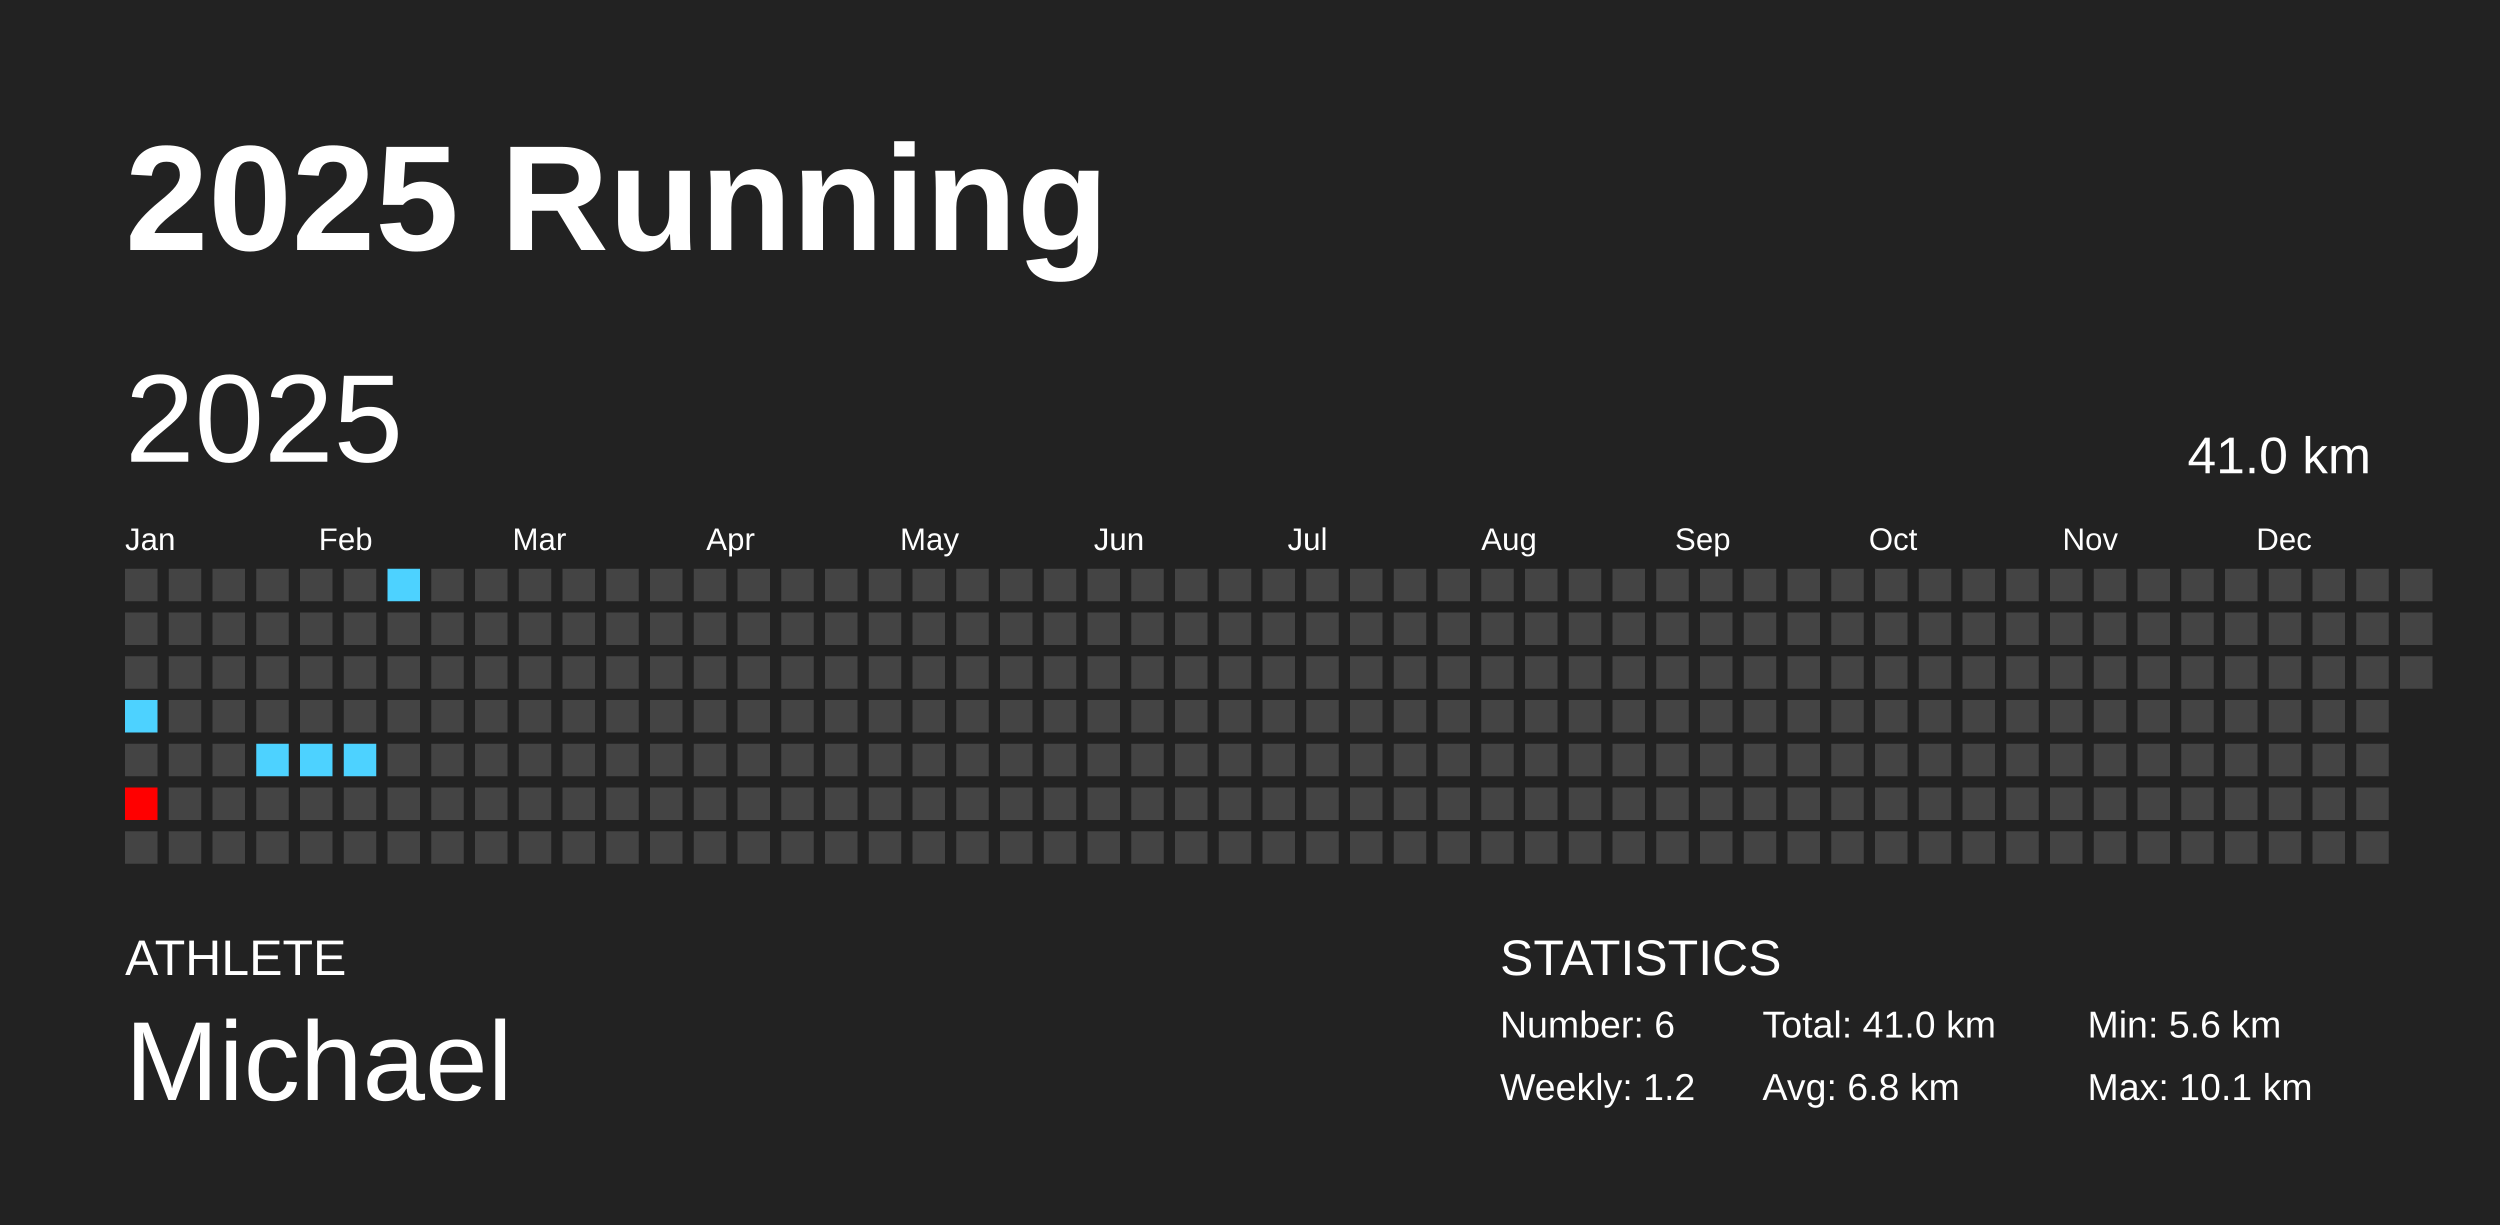
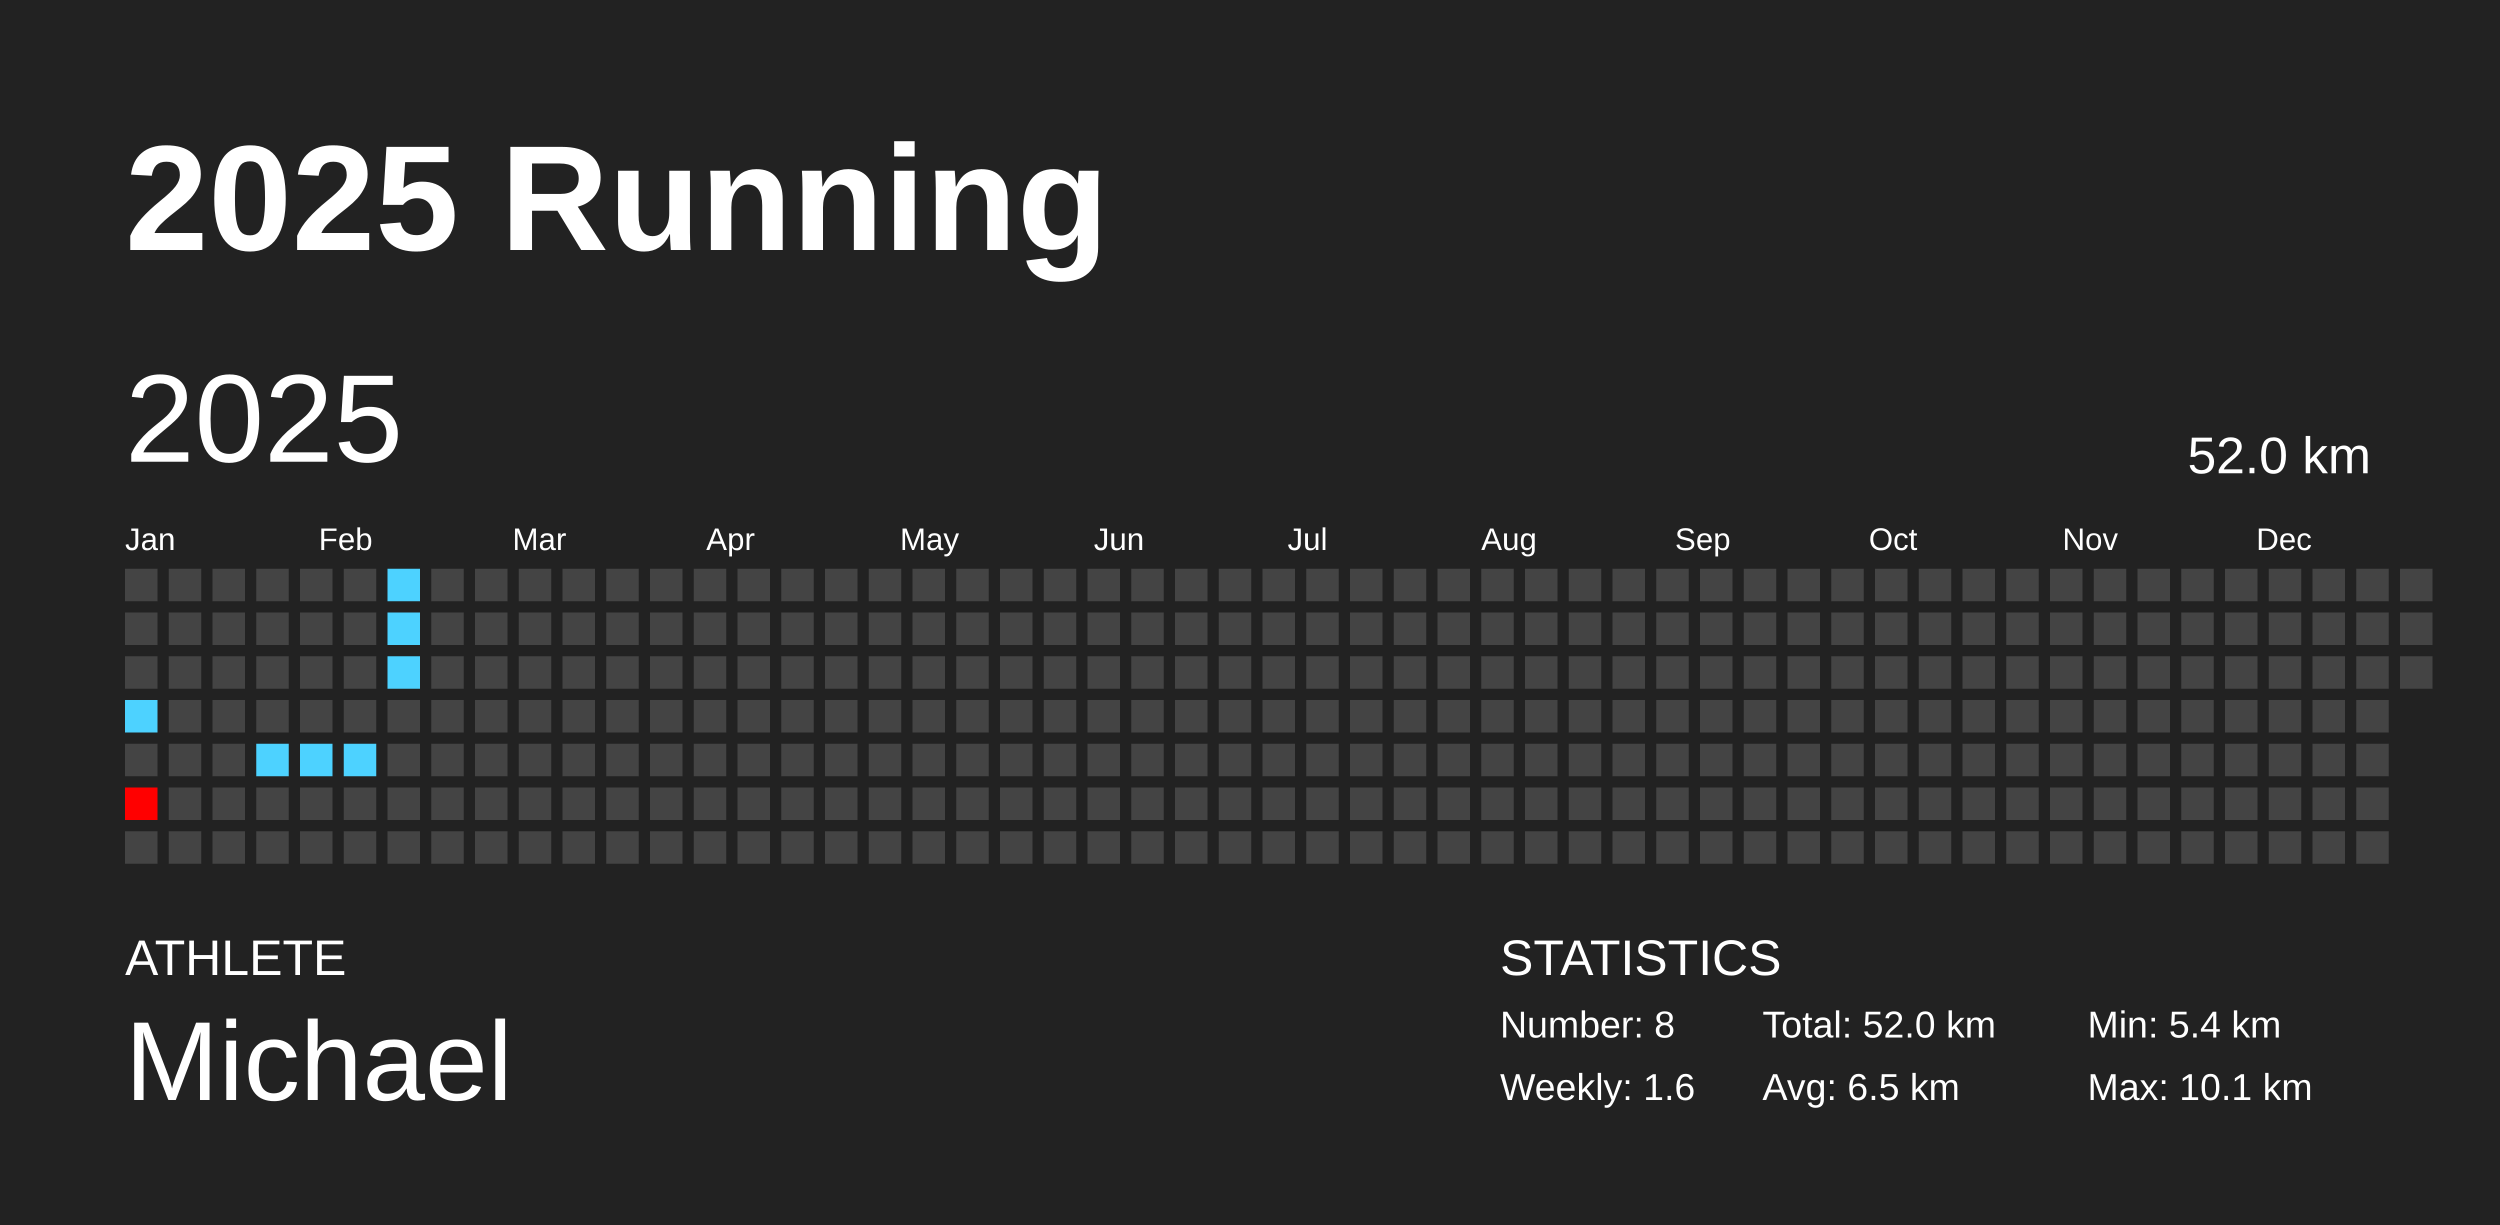
<svg xmlns="http://www.w3.org/2000/svg" baseProfile="full" height="98mm" version="1.1" viewBox="0,0,200,98" width="200mm">
  <defs />
  <rect fill="#222222" height="98" width="200" x="0" y="0" />
  <text fill="#FFFFFF" style="font-size:12px; font-family:Arial; font-weight:bold;" x="10" y="20">2025 Running</text>
  <text fill="#FFFFFF" style="font-size:4px; font-family:Arial" x="10" y="78">ATHLETE</text>
  <text fill="#FFFFFF" style="font-size:9px; font-family:Arial" x="10" y="88">Michael</text>
  <text fill="#FFFFFF" style="font-size:4px; font-family:Arial" x="120" y="78">STATISTICS</text>
-   <text fill="#FFFFFF" style="font-size:3px; font-family:Arial" x="120" y="83">Number: 6</text>
-   <text fill="#FFFFFF" style="font-size:3px; font-family:Arial" x="120" y="88">Weekly: 1.2</text>
-   <text fill="#FFFFFF" style="font-size:3px; font-family:Arial" x="141" y="83">Total: 41.0 km</text>
-   <text fill="#FFFFFF" style="font-size:3px; font-family:Arial" x="141" y="88">Avg: 6.8 km</text>
-   <text fill="#FFFFFF" style="font-size:3px; font-family:Arial" x="167" y="83">Min: 5.6 km</text>
+   <text fill="#FFFFFF" style="font-size:3px; font-family:Arial" x="120" y="83">Number: 8</text>
+   <text fill="#FFFFFF" style="font-size:3px; font-family:Arial" x="120" y="88">Weekly: 1.6</text>
+   <text fill="#FFFFFF" style="font-size:3px; font-family:Arial" x="141" y="83">Total: 52.0 km</text>
+   <text fill="#FFFFFF" style="font-size:3px; font-family:Arial" x="141" y="88">Avg: 6.5 km</text>
+   <text fill="#FFFFFF" style="font-size:3px; font-family:Arial" x="167" y="83">Min: 5.4 km</text>
  <text fill="#FFFFFF" style="font-size:3px; font-family:Arial" x="167" y="88">Max: 10.1 km</text>
  <text dominant-baseline="hanging" fill="#FFFFFF" style="font-size:10.0px; font-family:Arial;" x="10" y="30">2025</text>
-   <text dominant-baseline="hanging" fill="#FFFFFF" style="font-size:4.125px; font-family:Arial;" x="175" y="35">41.0 km</text>
+   <text dominant-baseline="hanging" fill="#FFFFFF" style="font-size:4.125px; font-family:Arial;" x="175" y="35">52.0 km</text>
  <text fill="#FFFFFF" style="font-size:2.5px; font-family:Arial" x="10.0" y="44">Jan</text>
  <text fill="#FFFFFF" style="font-size:2.5px; font-family:Arial" x="25.5" y="44">Feb</text>
  <text fill="#FFFFFF" style="font-size:2.5px; font-family:Arial" x="41.0" y="44">Mar</text>
  <text fill="#FFFFFF" style="font-size:2.5px; font-family:Arial" x="56.5" y="44">Apr</text>
  <text fill="#FFFFFF" style="font-size:2.5px; font-family:Arial" x="72.0" y="44">May</text>
  <text fill="#FFFFFF" style="font-size:2.5px; font-family:Arial" x="87.5" y="44">Jun</text>
  <text fill="#FFFFFF" style="font-size:2.5px; font-family:Arial" x="103.0" y="44">Jul</text>
  <text fill="#FFFFFF" style="font-size:2.5px; font-family:Arial" x="118.5" y="44">Aug</text>
  <text fill="#FFFFFF" style="font-size:2.5px; font-family:Arial" x="134.0" y="44">Sep</text>
  <text fill="#FFFFFF" style="font-size:2.5px; font-family:Arial" x="149.5" y="44">Oct</text>
  <text fill="#FFFFFF" style="font-size:2.5px; font-family:Arial" x="165.0" y="44">Nov</text>
  <text fill="#FFFFFF" style="font-size:2.5px; font-family:Arial" x="180.5" y="44">Dec</text>
  <rect fill="#444444" height="2.6" width="2.6" x="10.0" y="45.5" />
  <rect fill="#444444" height="2.6" width="2.6" x="10.0" y="49.0" />
  <rect fill="#444444" height="2.6" width="2.6" x="10.0" y="52.5" />
  <rect fill="#4dd2ff" height="2.6" width="2.6" x="10.0" y="56.0" />
  <rect fill="#444444" height="2.6" width="2.6" x="10.0" y="59.5" />
  <rect fill="#ff0000" height="2.6" width="2.6" x="10.0" y="63.0" />
  <rect fill="#444444" height="2.6" width="2.6" x="10.0" y="66.5" />
  <rect fill="#444444" height="2.6" width="2.6" x="13.5" y="45.5" />
  <rect fill="#444444" height="2.6" width="2.6" x="13.5" y="49.0" />
  <rect fill="#444444" height="2.6" width="2.6" x="13.5" y="52.5" />
  <rect fill="#444444" height="2.6" width="2.6" x="13.5" y="56.0" />
  <rect fill="#444444" height="2.6" width="2.6" x="13.5" y="59.5" />
  <rect fill="#444444" height="2.6" width="2.6" x="13.5" y="63.0" />
  <rect fill="#444444" height="2.6" width="2.6" x="13.5" y="66.5" />
  <rect fill="#444444" height="2.6" width="2.6" x="17.0" y="45.5" />
  <rect fill="#444444" height="2.6" width="2.6" x="17.0" y="49.0" />
  <rect fill="#444444" height="2.6" width="2.6" x="17.0" y="52.5" />
  <rect fill="#444444" height="2.6" width="2.6" x="17.0" y="56.0" />
  <rect fill="#444444" height="2.6" width="2.6" x="17.0" y="59.5" />
  <rect fill="#444444" height="2.6" width="2.6" x="17.0" y="63.0" />
  <rect fill="#444444" height="2.6" width="2.6" x="17.0" y="66.5" />
  <rect fill="#444444" height="2.6" width="2.6" x="20.5" y="45.5" />
  <rect fill="#444444" height="2.6" width="2.6" x="20.5" y="49.0" />
  <rect fill="#444444" height="2.6" width="2.6" x="20.5" y="52.5" />
  <rect fill="#444444" height="2.6" width="2.6" x="20.5" y="56.0" />
  <rect fill="#4dd2ff" height="2.6" width="2.6" x="20.5" y="59.5" />
  <rect fill="#444444" height="2.6" width="2.6" x="20.5" y="63.0" />
  <rect fill="#444444" height="2.6" width="2.6" x="20.5" y="66.5" />
  <rect fill="#444444" height="2.6" width="2.6" x="24.0" y="45.5" />
  <rect fill="#444444" height="2.6" width="2.6" x="24.0" y="49.0" />
  <rect fill="#444444" height="2.6" width="2.6" x="24.0" y="52.5" />
  <rect fill="#444444" height="2.6" width="2.6" x="24.0" y="56.0" />
  <rect fill="#4dd2ff" height="2.6" width="2.6" x="24.0" y="59.5" />
  <rect fill="#444444" height="2.6" width="2.6" x="24.0" y="63.0" />
  <rect fill="#444444" height="2.6" width="2.6" x="24.0" y="66.5" />
  <rect fill="#444444" height="2.6" width="2.6" x="27.5" y="45.5" />
  <rect fill="#444444" height="2.6" width="2.6" x="27.5" y="49.0" />
  <rect fill="#444444" height="2.6" width="2.6" x="27.5" y="52.5" />
  <rect fill="#444444" height="2.6" width="2.6" x="27.5" y="56.0" />
  <rect fill="#4dd2ff" height="2.6" width="2.6" x="27.5" y="59.5" />
  <rect fill="#444444" height="2.6" width="2.6" x="27.5" y="63.0" />
  <rect fill="#444444" height="2.6" width="2.6" x="27.5" y="66.5" />
  <rect fill="#4dd2ff" height="2.6" width="2.6" x="31.0" y="45.5" />
-   <rect fill="#444444" height="2.6" width="2.6" x="31.0" y="49.0" />
-   <rect fill="#444444" height="2.6" width="2.6" x="31.0" y="52.5" />
+   <rect fill="#4dd2ff" height="2.6" width="2.6" x="31.0" y="49.0" />
+   <rect fill="#4dd2ff" height="2.6" width="2.6" x="31.0" y="52.5" />
  <rect fill="#444444" height="2.6" width="2.6" x="31.0" y="56.0" />
  <rect fill="#444444" height="2.6" width="2.6" x="31.0" y="59.5" />
  <rect fill="#444444" height="2.6" width="2.6" x="31.0" y="63.0" />
  <rect fill="#444444" height="2.6" width="2.6" x="31.0" y="66.5" />
  <rect fill="#444444" height="2.6" width="2.6" x="34.5" y="45.5" />
  <rect fill="#444444" height="2.6" width="2.6" x="34.5" y="49.0" />
  <rect fill="#444444" height="2.6" width="2.6" x="34.5" y="52.5" />
  <rect fill="#444444" height="2.6" width="2.6" x="34.5" y="56.0" />
  <rect fill="#444444" height="2.6" width="2.6" x="34.5" y="59.5" />
  <rect fill="#444444" height="2.6" width="2.6" x="34.5" y="63.0" />
  <rect fill="#444444" height="2.6" width="2.6" x="34.5" y="66.5" />
  <rect fill="#444444" height="2.6" width="2.6" x="38.0" y="45.5" />
  <rect fill="#444444" height="2.6" width="2.6" x="38.0" y="49.0" />
  <rect fill="#444444" height="2.6" width="2.6" x="38.0" y="52.5" />
  <rect fill="#444444" height="2.6" width="2.6" x="38.0" y="56.0" />
  <rect fill="#444444" height="2.6" width="2.6" x="38.0" y="59.5" />
  <rect fill="#444444" height="2.6" width="2.6" x="38.0" y="63.0" />
  <rect fill="#444444" height="2.6" width="2.6" x="38.0" y="66.5" />
  <rect fill="#444444" height="2.6" width="2.6" x="41.5" y="45.5" />
  <rect fill="#444444" height="2.6" width="2.6" x="41.5" y="49.0" />
  <rect fill="#444444" height="2.6" width="2.6" x="41.5" y="52.5" />
  <rect fill="#444444" height="2.6" width="2.6" x="41.5" y="56.0" />
  <rect fill="#444444" height="2.6" width="2.6" x="41.5" y="59.5" />
  <rect fill="#444444" height="2.6" width="2.6" x="41.5" y="63.0" />
  <rect fill="#444444" height="2.6" width="2.6" x="41.5" y="66.5" />
  <rect fill="#444444" height="2.6" width="2.6" x="45.0" y="45.5" />
  <rect fill="#444444" height="2.6" width="2.6" x="45.0" y="49.0" />
  <rect fill="#444444" height="2.6" width="2.6" x="45.0" y="52.5" />
  <rect fill="#444444" height="2.6" width="2.6" x="45.0" y="56.0" />
  <rect fill="#444444" height="2.6" width="2.6" x="45.0" y="59.5" />
  <rect fill="#444444" height="2.6" width="2.6" x="45.0" y="63.0" />
  <rect fill="#444444" height="2.6" width="2.6" x="45.0" y="66.5" />
  <rect fill="#444444" height="2.6" width="2.6" x="48.5" y="45.5" />
  <rect fill="#444444" height="2.6" width="2.6" x="48.5" y="49.0" />
  <rect fill="#444444" height="2.6" width="2.6" x="48.5" y="52.5" />
  <rect fill="#444444" height="2.6" width="2.6" x="48.5" y="56.0" />
  <rect fill="#444444" height="2.6" width="2.6" x="48.5" y="59.5" />
  <rect fill="#444444" height="2.6" width="2.6" x="48.5" y="63.0" />
  <rect fill="#444444" height="2.6" width="2.6" x="48.5" y="66.5" />
  <rect fill="#444444" height="2.6" width="2.6" x="52.0" y="45.5" />
  <rect fill="#444444" height="2.6" width="2.6" x="52.0" y="49.0" />
  <rect fill="#444444" height="2.6" width="2.6" x="52.0" y="52.5" />
  <rect fill="#444444" height="2.6" width="2.6" x="52.0" y="56.0" />
  <rect fill="#444444" height="2.6" width="2.6" x="52.0" y="59.5" />
  <rect fill="#444444" height="2.6" width="2.6" x="52.0" y="63.0" />
  <rect fill="#444444" height="2.6" width="2.6" x="52.0" y="66.5" />
  <rect fill="#444444" height="2.6" width="2.6" x="55.5" y="45.5" />
  <rect fill="#444444" height="2.6" width="2.6" x="55.5" y="49.0" />
  <rect fill="#444444" height="2.6" width="2.6" x="55.5" y="52.5" />
  <rect fill="#444444" height="2.6" width="2.6" x="55.5" y="56.0" />
  <rect fill="#444444" height="2.6" width="2.6" x="55.5" y="59.5" />
  <rect fill="#444444" height="2.6" width="2.6" x="55.5" y="63.0" />
  <rect fill="#444444" height="2.6" width="2.6" x="55.5" y="66.5" />
  <rect fill="#444444" height="2.6" width="2.6" x="59.0" y="45.5" />
  <rect fill="#444444" height="2.6" width="2.6" x="59.0" y="49.0" />
  <rect fill="#444444" height="2.6" width="2.6" x="59.0" y="52.5" />
  <rect fill="#444444" height="2.6" width="2.6" x="59.0" y="56.0" />
  <rect fill="#444444" height="2.6" width="2.6" x="59.0" y="59.5" />
  <rect fill="#444444" height="2.6" width="2.6" x="59.0" y="63.0" />
  <rect fill="#444444" height="2.6" width="2.6" x="59.0" y="66.5" />
  <rect fill="#444444" height="2.6" width="2.6" x="62.5" y="45.5" />
  <rect fill="#444444" height="2.6" width="2.6" x="62.5" y="49.0" />
  <rect fill="#444444" height="2.6" width="2.6" x="62.5" y="52.5" />
  <rect fill="#444444" height="2.6" width="2.6" x="62.5" y="56.0" />
  <rect fill="#444444" height="2.6" width="2.6" x="62.5" y="59.5" />
  <rect fill="#444444" height="2.6" width="2.6" x="62.5" y="63.0" />
  <rect fill="#444444" height="2.6" width="2.6" x="62.5" y="66.5" />
  <rect fill="#444444" height="2.6" width="2.6" x="66.0" y="45.5" />
  <rect fill="#444444" height="2.6" width="2.6" x="66.0" y="49.0" />
  <rect fill="#444444" height="2.6" width="2.6" x="66.0" y="52.5" />
  <rect fill="#444444" height="2.6" width="2.6" x="66.0" y="56.0" />
  <rect fill="#444444" height="2.6" width="2.6" x="66.0" y="59.5" />
  <rect fill="#444444" height="2.6" width="2.6" x="66.0" y="63.0" />
  <rect fill="#444444" height="2.6" width="2.6" x="66.0" y="66.5" />
  <rect fill="#444444" height="2.6" width="2.6" x="69.5" y="45.5" />
  <rect fill="#444444" height="2.6" width="2.6" x="69.5" y="49.0" />
  <rect fill="#444444" height="2.6" width="2.6" x="69.5" y="52.5" />
  <rect fill="#444444" height="2.6" width="2.6" x="69.5" y="56.0" />
  <rect fill="#444444" height="2.6" width="2.6" x="69.5" y="59.5" />
  <rect fill="#444444" height="2.6" width="2.6" x="69.5" y="63.0" />
  <rect fill="#444444" height="2.6" width="2.6" x="69.5" y="66.5" />
  <rect fill="#444444" height="2.6" width="2.6" x="73.0" y="45.5" />
  <rect fill="#444444" height="2.6" width="2.6" x="73.0" y="49.0" />
  <rect fill="#444444" height="2.6" width="2.6" x="73.0" y="52.5" />
  <rect fill="#444444" height="2.6" width="2.6" x="73.0" y="56.0" />
  <rect fill="#444444" height="2.6" width="2.6" x="73.0" y="59.5" />
  <rect fill="#444444" height="2.6" width="2.6" x="73.0" y="63.0" />
  <rect fill="#444444" height="2.6" width="2.6" x="73.0" y="66.5" />
  <rect fill="#444444" height="2.6" width="2.6" x="76.5" y="45.5" />
  <rect fill="#444444" height="2.6" width="2.6" x="76.5" y="49.0" />
  <rect fill="#444444" height="2.6" width="2.6" x="76.5" y="52.5" />
  <rect fill="#444444" height="2.6" width="2.6" x="76.5" y="56.0" />
  <rect fill="#444444" height="2.6" width="2.6" x="76.5" y="59.5" />
  <rect fill="#444444" height="2.6" width="2.6" x="76.5" y="63.0" />
  <rect fill="#444444" height="2.6" width="2.6" x="76.5" y="66.5" />
  <rect fill="#444444" height="2.6" width="2.6" x="80.0" y="45.5" />
  <rect fill="#444444" height="2.6" width="2.6" x="80.0" y="49.0" />
  <rect fill="#444444" height="2.6" width="2.6" x="80.0" y="52.5" />
  <rect fill="#444444" height="2.6" width="2.6" x="80.0" y="56.0" />
  <rect fill="#444444" height="2.6" width="2.6" x="80.0" y="59.5" />
  <rect fill="#444444" height="2.6" width="2.6" x="80.0" y="63.0" />
  <rect fill="#444444" height="2.6" width="2.6" x="80.0" y="66.5" />
  <rect fill="#444444" height="2.6" width="2.6" x="83.5" y="45.5" />
  <rect fill="#444444" height="2.6" width="2.6" x="83.5" y="49.0" />
  <rect fill="#444444" height="2.6" width="2.6" x="83.5" y="52.5" />
  <rect fill="#444444" height="2.6" width="2.6" x="83.5" y="56.0" />
  <rect fill="#444444" height="2.6" width="2.6" x="83.5" y="59.5" />
  <rect fill="#444444" height="2.6" width="2.6" x="83.5" y="63.0" />
  <rect fill="#444444" height="2.6" width="2.6" x="83.5" y="66.5" />
  <rect fill="#444444" height="2.6" width="2.6" x="87.0" y="45.5" />
  <rect fill="#444444" height="2.6" width="2.6" x="87.0" y="49.0" />
  <rect fill="#444444" height="2.6" width="2.6" x="87.0" y="52.5" />
  <rect fill="#444444" height="2.6" width="2.6" x="87.0" y="56.0" />
  <rect fill="#444444" height="2.6" width="2.6" x="87.0" y="59.5" />
  <rect fill="#444444" height="2.6" width="2.6" x="87.0" y="63.0" />
  <rect fill="#444444" height="2.6" width="2.6" x="87.0" y="66.5" />
  <rect fill="#444444" height="2.6" width="2.6" x="90.5" y="45.5" />
  <rect fill="#444444" height="2.6" width="2.6" x="90.5" y="49.0" />
  <rect fill="#444444" height="2.6" width="2.6" x="90.5" y="52.5" />
  <rect fill="#444444" height="2.6" width="2.6" x="90.5" y="56.0" />
  <rect fill="#444444" height="2.6" width="2.6" x="90.5" y="59.5" />
  <rect fill="#444444" height="2.6" width="2.6" x="90.5" y="63.0" />
  <rect fill="#444444" height="2.6" width="2.6" x="90.5" y="66.5" />
  <rect fill="#444444" height="2.6" width="2.6" x="94.0" y="45.5" />
  <rect fill="#444444" height="2.6" width="2.6" x="94.0" y="49.0" />
  <rect fill="#444444" height="2.6" width="2.6" x="94.0" y="52.5" />
  <rect fill="#444444" height="2.6" width="2.6" x="94.0" y="56.0" />
  <rect fill="#444444" height="2.6" width="2.6" x="94.0" y="59.5" />
  <rect fill="#444444" height="2.6" width="2.6" x="94.0" y="63.0" />
  <rect fill="#444444" height="2.6" width="2.6" x="94.0" y="66.5" />
  <rect fill="#444444" height="2.6" width="2.6" x="97.5" y="45.5" />
  <rect fill="#444444" height="2.6" width="2.6" x="97.5" y="49.0" />
  <rect fill="#444444" height="2.6" width="2.6" x="97.5" y="52.5" />
  <rect fill="#444444" height="2.6" width="2.6" x="97.5" y="56.0" />
  <rect fill="#444444" height="2.6" width="2.6" x="97.5" y="59.5" />
  <rect fill="#444444" height="2.6" width="2.6" x="97.5" y="63.0" />
  <rect fill="#444444" height="2.6" width="2.6" x="97.5" y="66.5" />
  <rect fill="#444444" height="2.6" width="2.6" x="101.0" y="45.5" />
  <rect fill="#444444" height="2.6" width="2.6" x="101.0" y="49.0" />
  <rect fill="#444444" height="2.6" width="2.6" x="101.0" y="52.5" />
  <rect fill="#444444" height="2.6" width="2.6" x="101.0" y="56.0" />
  <rect fill="#444444" height="2.6" width="2.6" x="101.0" y="59.5" />
  <rect fill="#444444" height="2.6" width="2.6" x="101.0" y="63.0" />
  <rect fill="#444444" height="2.6" width="2.6" x="101.0" y="66.5" />
  <rect fill="#444444" height="2.6" width="2.6" x="104.5" y="45.5" />
  <rect fill="#444444" height="2.6" width="2.6" x="104.5" y="49.0" />
  <rect fill="#444444" height="2.6" width="2.6" x="104.5" y="52.5" />
  <rect fill="#444444" height="2.6" width="2.6" x="104.5" y="56.0" />
  <rect fill="#444444" height="2.6" width="2.6" x="104.5" y="59.5" />
  <rect fill="#444444" height="2.6" width="2.6" x="104.5" y="63.0" />
  <rect fill="#444444" height="2.6" width="2.6" x="104.5" y="66.5" />
  <rect fill="#444444" height="2.6" width="2.6" x="108.0" y="45.5" />
  <rect fill="#444444" height="2.6" width="2.6" x="108.0" y="49.0" />
  <rect fill="#444444" height="2.6" width="2.6" x="108.0" y="52.5" />
  <rect fill="#444444" height="2.6" width="2.6" x="108.0" y="56.0" />
  <rect fill="#444444" height="2.6" width="2.6" x="108.0" y="59.5" />
  <rect fill="#444444" height="2.6" width="2.6" x="108.0" y="63.0" />
  <rect fill="#444444" height="2.6" width="2.6" x="108.0" y="66.5" />
  <rect fill="#444444" height="2.6" width="2.6" x="111.5" y="45.5" />
  <rect fill="#444444" height="2.6" width="2.6" x="111.5" y="49.0" />
  <rect fill="#444444" height="2.6" width="2.6" x="111.5" y="52.5" />
  <rect fill="#444444" height="2.6" width="2.6" x="111.5" y="56.0" />
  <rect fill="#444444" height="2.6" width="2.6" x="111.5" y="59.5" />
  <rect fill="#444444" height="2.6" width="2.6" x="111.5" y="63.0" />
  <rect fill="#444444" height="2.6" width="2.6" x="111.5" y="66.5" />
  <rect fill="#444444" height="2.6" width="2.6" x="115.0" y="45.5" />
  <rect fill="#444444" height="2.6" width="2.6" x="115.0" y="49.0" />
  <rect fill="#444444" height="2.6" width="2.6" x="115.0" y="52.5" />
  <rect fill="#444444" height="2.6" width="2.6" x="115.0" y="56.0" />
  <rect fill="#444444" height="2.6" width="2.6" x="115.0" y="59.5" />
  <rect fill="#444444" height="2.6" width="2.6" x="115.0" y="63.0" />
  <rect fill="#444444" height="2.6" width="2.6" x="115.0" y="66.5" />
  <rect fill="#444444" height="2.6" width="2.6" x="118.5" y="45.5" />
  <rect fill="#444444" height="2.6" width="2.6" x="118.5" y="49.0" />
  <rect fill="#444444" height="2.6" width="2.6" x="118.5" y="52.5" />
  <rect fill="#444444" height="2.6" width="2.6" x="118.5" y="56.0" />
  <rect fill="#444444" height="2.6" width="2.6" x="118.5" y="59.5" />
  <rect fill="#444444" height="2.6" width="2.6" x="118.5" y="63.0" />
  <rect fill="#444444" height="2.6" width="2.6" x="118.5" y="66.5" />
  <rect fill="#444444" height="2.6" width="2.6" x="122.0" y="45.5" />
  <rect fill="#444444" height="2.6" width="2.6" x="122.0" y="49.0" />
  <rect fill="#444444" height="2.6" width="2.6" x="122.0" y="52.5" />
  <rect fill="#444444" height="2.6" width="2.6" x="122.0" y="56.0" />
  <rect fill="#444444" height="2.6" width="2.6" x="122.0" y="59.5" />
  <rect fill="#444444" height="2.6" width="2.6" x="122.0" y="63.0" />
  <rect fill="#444444" height="2.6" width="2.6" x="122.0" y="66.5" />
  <rect fill="#444444" height="2.6" width="2.6" x="125.5" y="45.5" />
  <rect fill="#444444" height="2.6" width="2.6" x="125.5" y="49.0" />
  <rect fill="#444444" height="2.6" width="2.6" x="125.5" y="52.5" />
  <rect fill="#444444" height="2.6" width="2.6" x="125.5" y="56.0" />
  <rect fill="#444444" height="2.6" width="2.6" x="125.5" y="59.5" />
  <rect fill="#444444" height="2.6" width="2.6" x="125.5" y="63.0" />
  <rect fill="#444444" height="2.6" width="2.6" x="125.5" y="66.5" />
  <rect fill="#444444" height="2.6" width="2.6" x="129.0" y="45.5" />
  <rect fill="#444444" height="2.6" width="2.6" x="129.0" y="49.0" />
  <rect fill="#444444" height="2.6" width="2.6" x="129.0" y="52.5" />
  <rect fill="#444444" height="2.6" width="2.6" x="129.0" y="56.0" />
  <rect fill="#444444" height="2.6" width="2.6" x="129.0" y="59.5" />
  <rect fill="#444444" height="2.6" width="2.6" x="129.0" y="63.0" />
  <rect fill="#444444" height="2.6" width="2.6" x="129.0" y="66.5" />
  <rect fill="#444444" height="2.6" width="2.6" x="132.5" y="45.5" />
  <rect fill="#444444" height="2.6" width="2.6" x="132.5" y="49.0" />
  <rect fill="#444444" height="2.6" width="2.6" x="132.5" y="52.5" />
  <rect fill="#444444" height="2.6" width="2.6" x="132.5" y="56.0" />
  <rect fill="#444444" height="2.6" width="2.6" x="132.5" y="59.5" />
  <rect fill="#444444" height="2.6" width="2.6" x="132.5" y="63.0" />
  <rect fill="#444444" height="2.6" width="2.6" x="132.5" y="66.5" />
  <rect fill="#444444" height="2.6" width="2.6" x="136.0" y="45.5" />
  <rect fill="#444444" height="2.6" width="2.6" x="136.0" y="49.0" />
  <rect fill="#444444" height="2.6" width="2.6" x="136.0" y="52.5" />
  <rect fill="#444444" height="2.6" width="2.6" x="136.0" y="56.0" />
  <rect fill="#444444" height="2.6" width="2.6" x="136.0" y="59.5" />
  <rect fill="#444444" height="2.6" width="2.6" x="136.0" y="63.0" />
  <rect fill="#444444" height="2.6" width="2.6" x="136.0" y="66.5" />
  <rect fill="#444444" height="2.6" width="2.6" x="139.5" y="45.5" />
  <rect fill="#444444" height="2.6" width="2.6" x="139.5" y="49.0" />
  <rect fill="#444444" height="2.6" width="2.6" x="139.5" y="52.5" />
  <rect fill="#444444" height="2.6" width="2.6" x="139.5" y="56.0" />
  <rect fill="#444444" height="2.6" width="2.6" x="139.5" y="59.5" />
  <rect fill="#444444" height="2.6" width="2.6" x="139.5" y="63.0" />
  <rect fill="#444444" height="2.6" width="2.6" x="139.5" y="66.5" />
  <rect fill="#444444" height="2.6" width="2.6" x="143.0" y="45.5" />
  <rect fill="#444444" height="2.6" width="2.6" x="143.0" y="49.0" />
  <rect fill="#444444" height="2.6" width="2.6" x="143.0" y="52.5" />
  <rect fill="#444444" height="2.6" width="2.6" x="143.0" y="56.0" />
  <rect fill="#444444" height="2.6" width="2.6" x="143.0" y="59.5" />
  <rect fill="#444444" height="2.6" width="2.6" x="143.0" y="63.0" />
  <rect fill="#444444" height="2.6" width="2.6" x="143.0" y="66.5" />
  <rect fill="#444444" height="2.6" width="2.6" x="146.5" y="45.5" />
  <rect fill="#444444" height="2.6" width="2.6" x="146.5" y="49.0" />
  <rect fill="#444444" height="2.6" width="2.6" x="146.5" y="52.5" />
  <rect fill="#444444" height="2.6" width="2.6" x="146.5" y="56.0" />
  <rect fill="#444444" height="2.6" width="2.6" x="146.5" y="59.5" />
  <rect fill="#444444" height="2.6" width="2.6" x="146.5" y="63.0" />
  <rect fill="#444444" height="2.6" width="2.6" x="146.5" y="66.5" />
  <rect fill="#444444" height="2.6" width="2.6" x="150.0" y="45.5" />
  <rect fill="#444444" height="2.6" width="2.6" x="150.0" y="49.0" />
  <rect fill="#444444" height="2.6" width="2.6" x="150.0" y="52.5" />
  <rect fill="#444444" height="2.6" width="2.6" x="150.0" y="56.0" />
  <rect fill="#444444" height="2.6" width="2.6" x="150.0" y="59.5" />
  <rect fill="#444444" height="2.6" width="2.6" x="150.0" y="63.0" />
  <rect fill="#444444" height="2.6" width="2.6" x="150.0" y="66.5" />
  <rect fill="#444444" height="2.6" width="2.6" x="153.5" y="45.5" />
  <rect fill="#444444" height="2.6" width="2.6" x="153.5" y="49.0" />
  <rect fill="#444444" height="2.6" width="2.6" x="153.5" y="52.5" />
  <rect fill="#444444" height="2.6" width="2.6" x="153.5" y="56.0" />
  <rect fill="#444444" height="2.6" width="2.6" x="153.5" y="59.5" />
  <rect fill="#444444" height="2.6" width="2.6" x="153.5" y="63.0" />
  <rect fill="#444444" height="2.6" width="2.6" x="153.5" y="66.5" />
  <rect fill="#444444" height="2.6" width="2.6" x="157.0" y="45.5" />
  <rect fill="#444444" height="2.6" width="2.6" x="157.0" y="49.0" />
  <rect fill="#444444" height="2.6" width="2.6" x="157.0" y="52.5" />
  <rect fill="#444444" height="2.6" width="2.6" x="157.0" y="56.0" />
  <rect fill="#444444" height="2.6" width="2.6" x="157.0" y="59.5" />
  <rect fill="#444444" height="2.6" width="2.6" x="157.0" y="63.0" />
  <rect fill="#444444" height="2.6" width="2.6" x="157.0" y="66.5" />
  <rect fill="#444444" height="2.6" width="2.6" x="160.5" y="45.5" />
  <rect fill="#444444" height="2.6" width="2.6" x="160.5" y="49.0" />
  <rect fill="#444444" height="2.6" width="2.6" x="160.5" y="52.5" />
  <rect fill="#444444" height="2.6" width="2.6" x="160.5" y="56.0" />
  <rect fill="#444444" height="2.6" width="2.6" x="160.5" y="59.5" />
  <rect fill="#444444" height="2.6" width="2.6" x="160.5" y="63.0" />
  <rect fill="#444444" height="2.6" width="2.6" x="160.5" y="66.5" />
  <rect fill="#444444" height="2.6" width="2.6" x="164.0" y="45.5" />
  <rect fill="#444444" height="2.6" width="2.6" x="164.0" y="49.0" />
  <rect fill="#444444" height="2.6" width="2.6" x="164.0" y="52.5" />
  <rect fill="#444444" height="2.6" width="2.6" x="164.0" y="56.0" />
  <rect fill="#444444" height="2.6" width="2.6" x="164.0" y="59.5" />
  <rect fill="#444444" height="2.6" width="2.6" x="164.0" y="63.0" />
  <rect fill="#444444" height="2.6" width="2.6" x="164.0" y="66.5" />
  <rect fill="#444444" height="2.6" width="2.6" x="167.5" y="45.5" />
  <rect fill="#444444" height="2.6" width="2.6" x="167.5" y="49.0" />
  <rect fill="#444444" height="2.6" width="2.6" x="167.5" y="52.5" />
  <rect fill="#444444" height="2.6" width="2.6" x="167.5" y="56.0" />
  <rect fill="#444444" height="2.6" width="2.6" x="167.5" y="59.5" />
  <rect fill="#444444" height="2.6" width="2.6" x="167.5" y="63.0" />
  <rect fill="#444444" height="2.6" width="2.6" x="167.5" y="66.5" />
  <rect fill="#444444" height="2.6" width="2.6" x="171.0" y="45.5" />
  <rect fill="#444444" height="2.6" width="2.6" x="171.0" y="49.0" />
  <rect fill="#444444" height="2.6" width="2.6" x="171.0" y="52.5" />
  <rect fill="#444444" height="2.6" width="2.6" x="171.0" y="56.0" />
  <rect fill="#444444" height="2.6" width="2.6" x="171.0" y="59.5" />
  <rect fill="#444444" height="2.6" width="2.6" x="171.0" y="63.0" />
  <rect fill="#444444" height="2.6" width="2.6" x="171.0" y="66.5" />
  <rect fill="#444444" height="2.6" width="2.6" x="174.5" y="45.5" />
  <rect fill="#444444" height="2.6" width="2.6" x="174.5" y="49.0" />
  <rect fill="#444444" height="2.6" width="2.6" x="174.5" y="52.5" />
  <rect fill="#444444" height="2.6" width="2.6" x="174.5" y="56.0" />
  <rect fill="#444444" height="2.6" width="2.6" x="174.5" y="59.5" />
  <rect fill="#444444" height="2.6" width="2.6" x="174.5" y="63.0" />
  <rect fill="#444444" height="2.6" width="2.6" x="174.5" y="66.5" />
  <rect fill="#444444" height="2.6" width="2.6" x="178.0" y="45.5" />
  <rect fill="#444444" height="2.6" width="2.6" x="178.0" y="49.0" />
  <rect fill="#444444" height="2.6" width="2.6" x="178.0" y="52.5" />
  <rect fill="#444444" height="2.6" width="2.6" x="178.0" y="56.0" />
  <rect fill="#444444" height="2.6" width="2.6" x="178.0" y="59.5" />
  <rect fill="#444444" height="2.6" width="2.6" x="178.0" y="63.0" />
  <rect fill="#444444" height="2.6" width="2.6" x="178.0" y="66.5" />
  <rect fill="#444444" height="2.6" width="2.6" x="181.5" y="45.5" />
  <rect fill="#444444" height="2.6" width="2.6" x="181.5" y="49.0" />
  <rect fill="#444444" height="2.6" width="2.6" x="181.5" y="52.5" />
  <rect fill="#444444" height="2.6" width="2.6" x="181.5" y="56.0" />
  <rect fill="#444444" height="2.6" width="2.6" x="181.5" y="59.5" />
  <rect fill="#444444" height="2.6" width="2.6" x="181.5" y="63.0" />
  <rect fill="#444444" height="2.6" width="2.6" x="181.5" y="66.5" />
  <rect fill="#444444" height="2.6" width="2.6" x="185.0" y="45.5" />
  <rect fill="#444444" height="2.6" width="2.6" x="185.0" y="49.0" />
  <rect fill="#444444" height="2.6" width="2.6" x="185.0" y="52.5" />
  <rect fill="#444444" height="2.6" width="2.6" x="185.0" y="56.0" />
  <rect fill="#444444" height="2.6" width="2.6" x="185.0" y="59.5" />
  <rect fill="#444444" height="2.6" width="2.6" x="185.0" y="63.0" />
  <rect fill="#444444" height="2.6" width="2.6" x="185.0" y="66.5" />
  <rect fill="#444444" height="2.6" width="2.6" x="188.5" y="45.5" />
  <rect fill="#444444" height="2.6" width="2.6" x="188.5" y="49.0" />
  <rect fill="#444444" height="2.6" width="2.6" x="188.5" y="52.5" />
  <rect fill="#444444" height="2.6" width="2.6" x="188.5" y="56.0" />
  <rect fill="#444444" height="2.6" width="2.6" x="188.5" y="59.5" />
  <rect fill="#444444" height="2.6" width="2.6" x="188.5" y="63.0" />
  <rect fill="#444444" height="2.6" width="2.6" x="188.5" y="66.5" />
  <rect fill="#444444" height="2.6" width="2.6" x="192.0" y="45.5" />
  <rect fill="#444444" height="2.6" width="2.6" x="192.0" y="49.0" />
  <rect fill="#444444" height="2.6" width="2.6" x="192.0" y="52.5" />
</svg>
